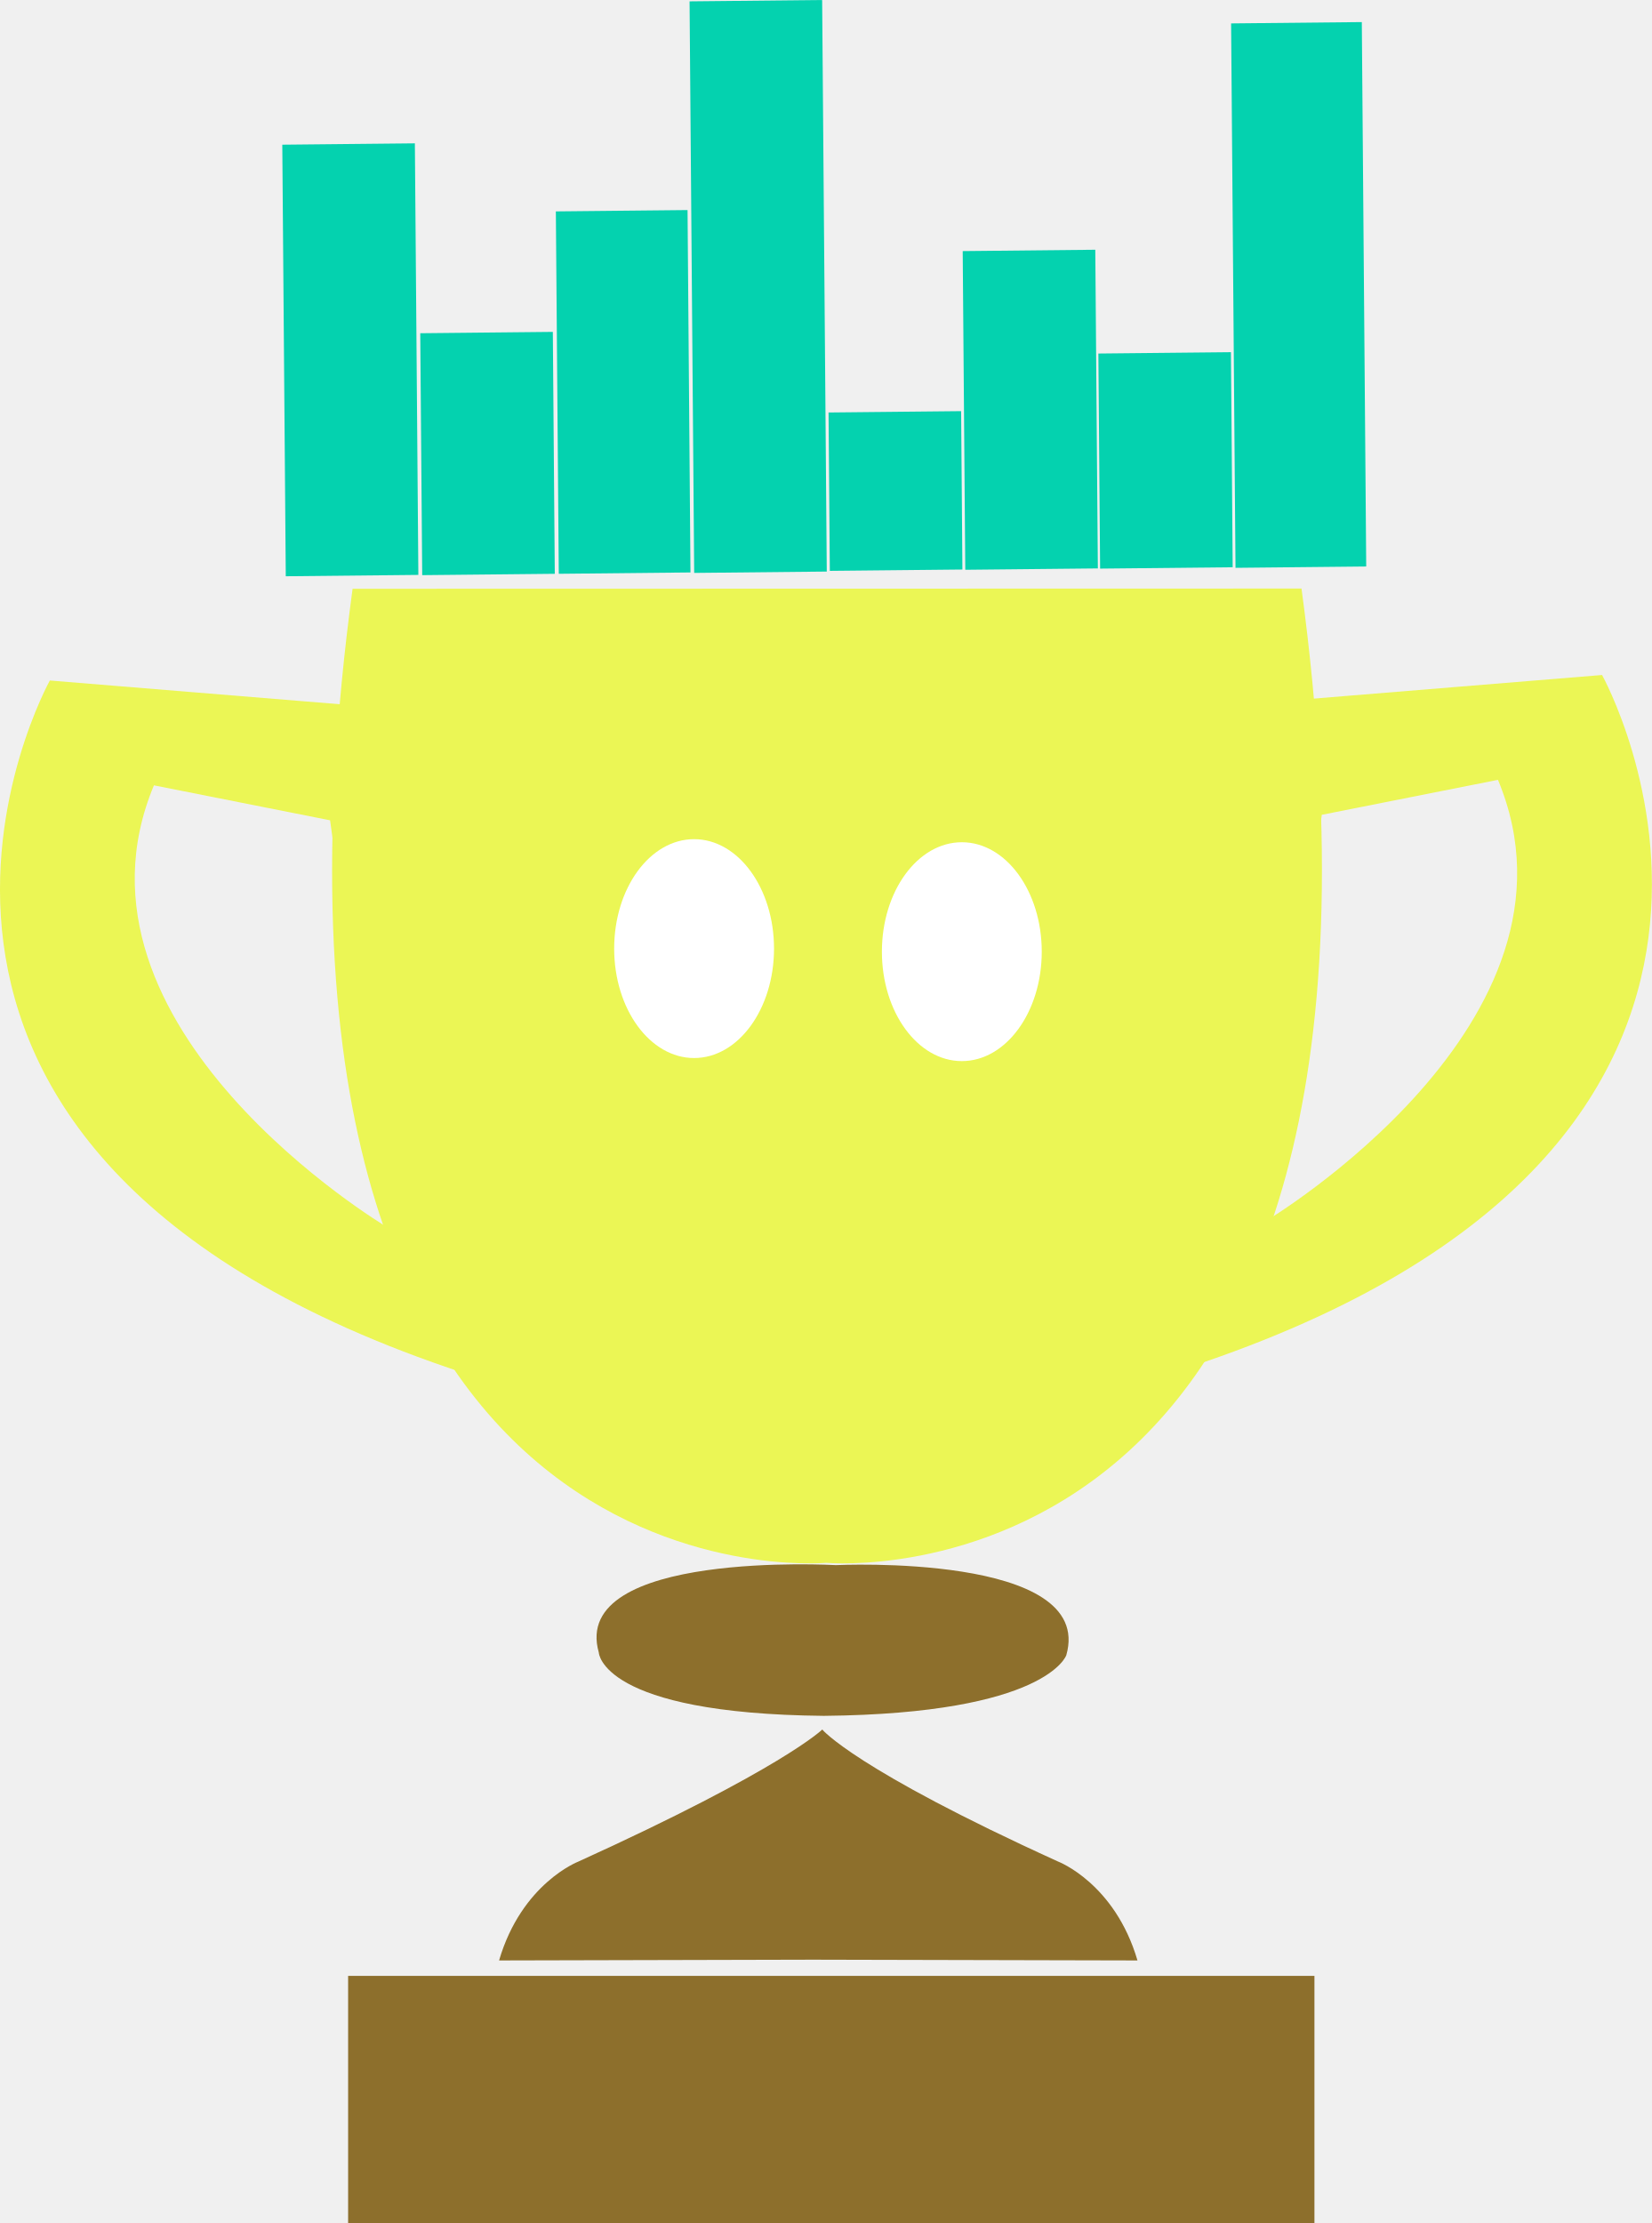
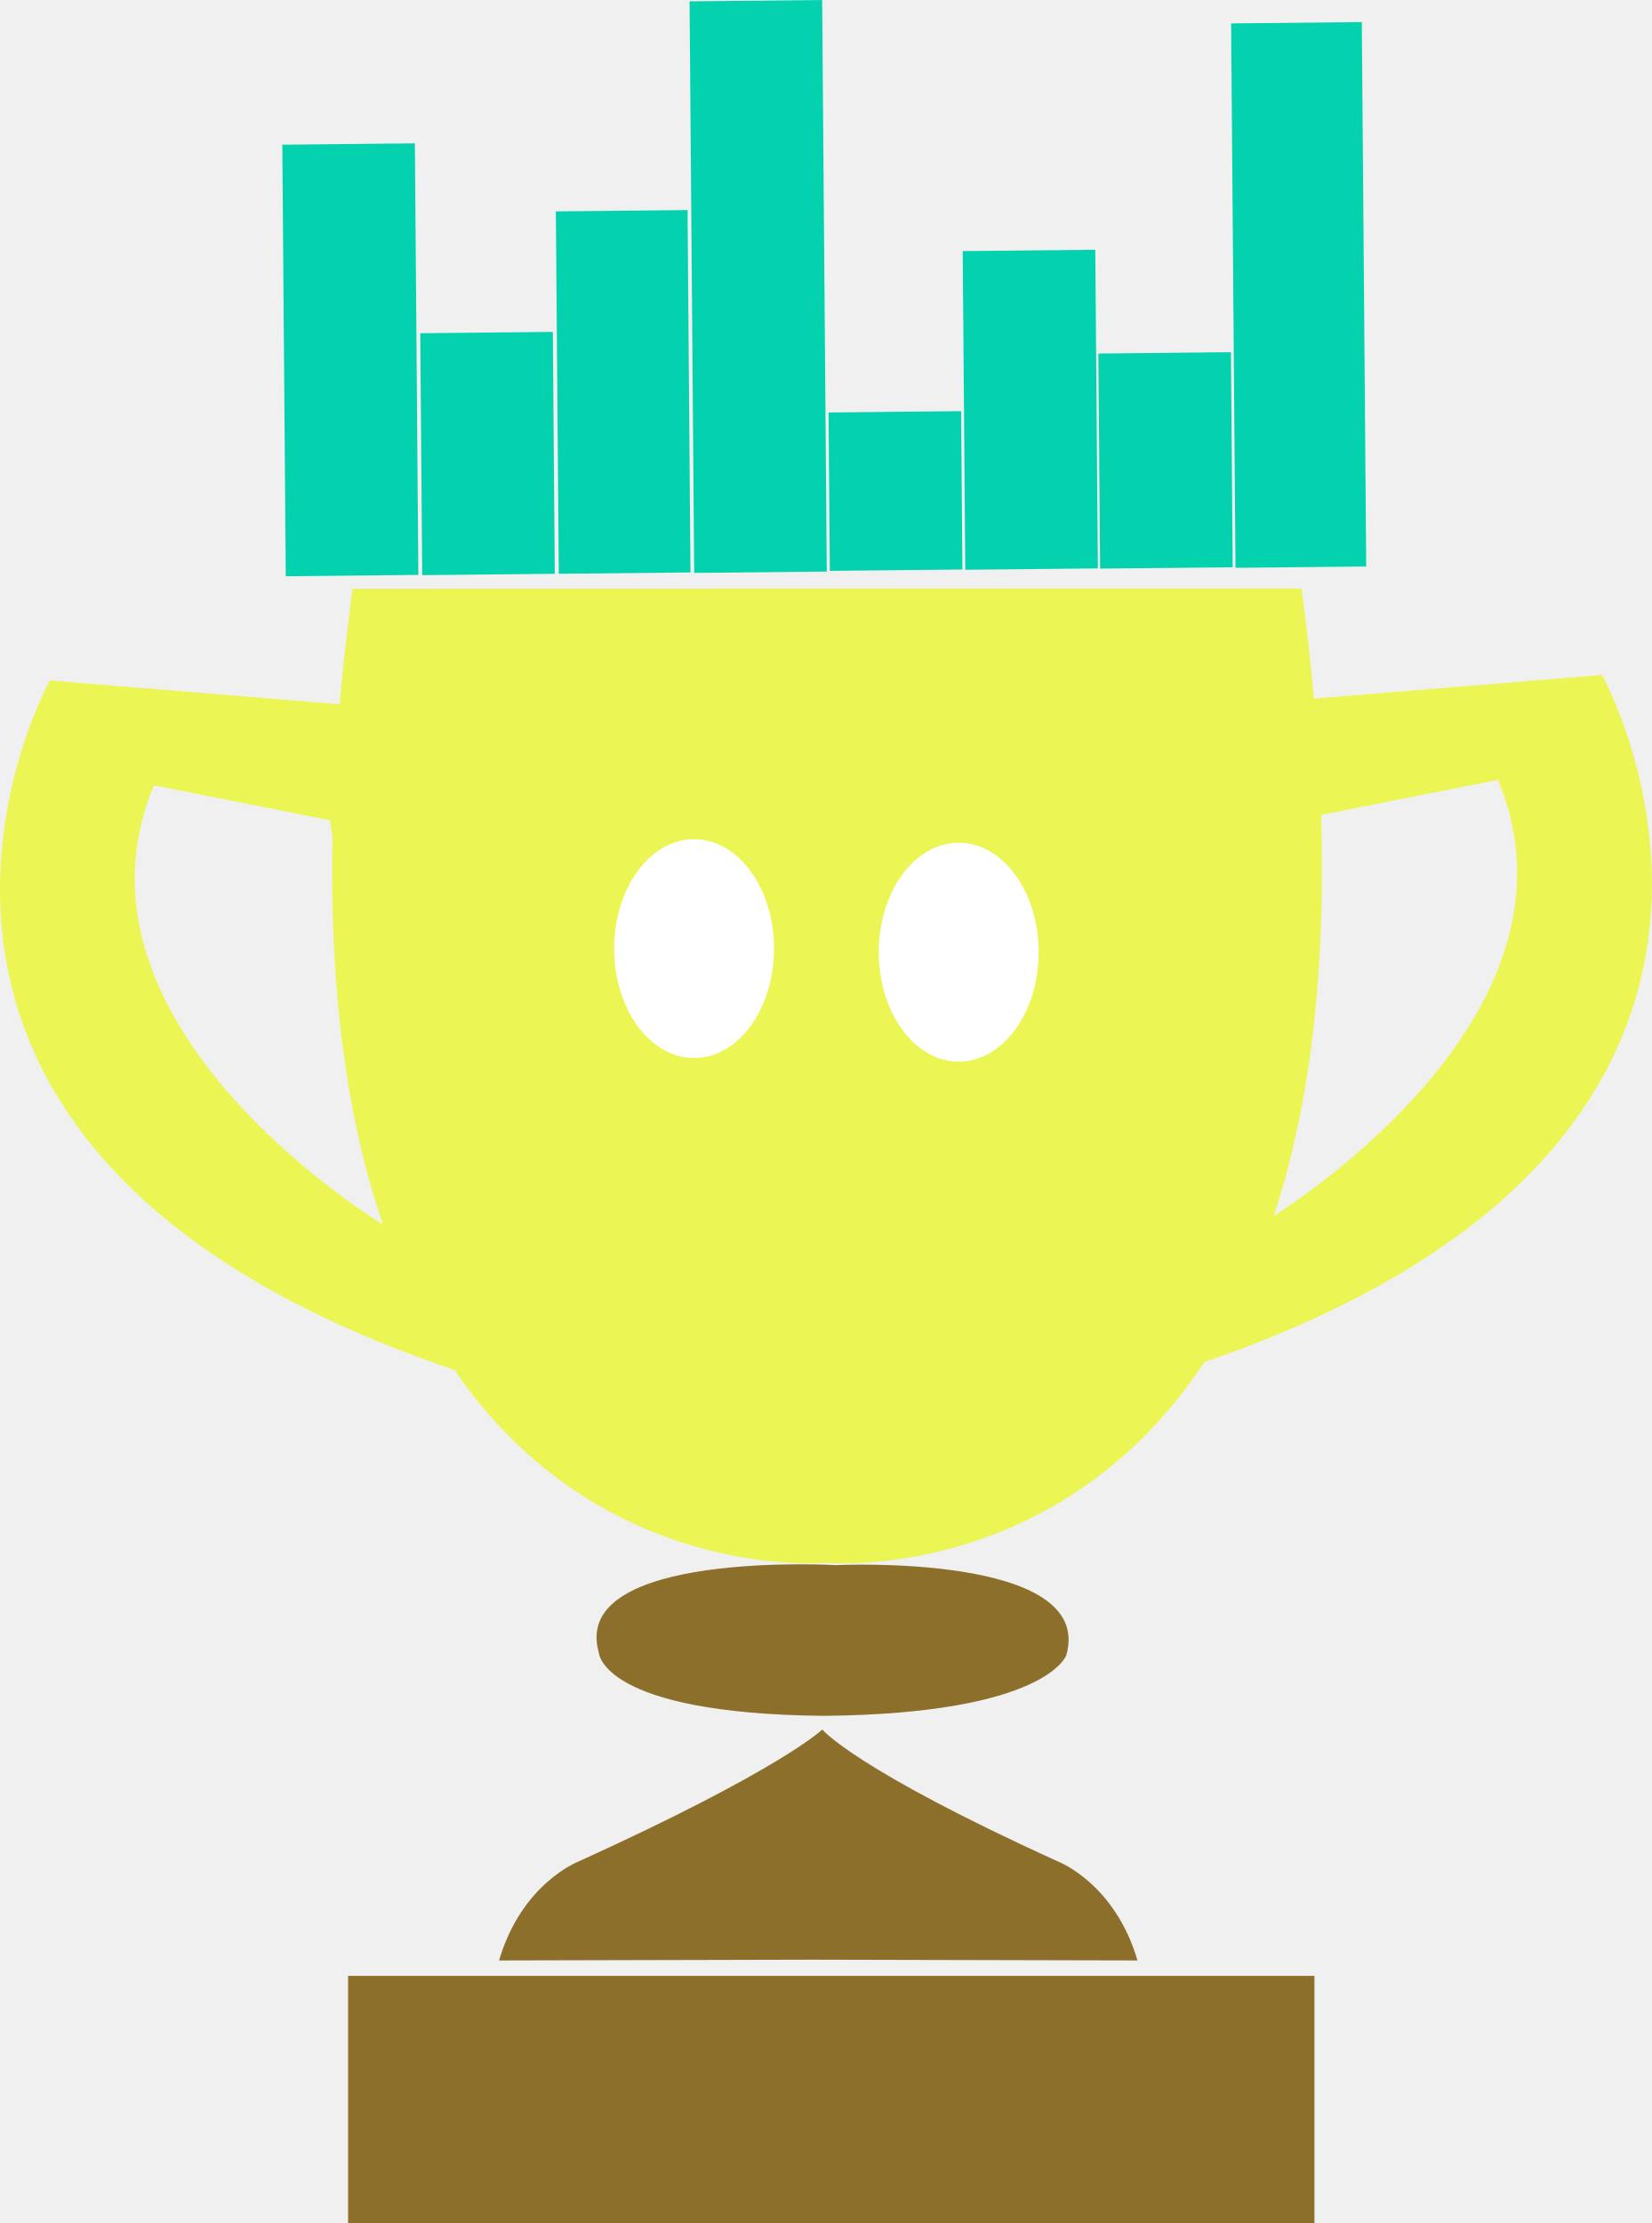
<svg xmlns="http://www.w3.org/2000/svg" width="106.007mm" height="142.646mm" viewBox="0 0 106.007 142.646" version="1.1" id="svg5" xml:space="preserve">
  <defs id="defs2" />
  <g id="layer1" style="fill:none;fill-opacity:1;stroke:#000000;stroke-width:1.8;stroke-dasharray:none;stroke-opacity:1" transform="translate(-54.82044,-45.64492)">
    <g id="g5246" style="fill:#04d2af;fill-opacity:1;stroke:none;stroke-width:1.8;stroke-dasharray:none;stroke-opacity:1" transform="matrix(-1.144047,0.00962032,-0.01038499,-1.061325,229.6299,234.8332)">
      <rect style="fill:#04d2af;fill-opacity:1;stroke:none;stroke-width:0.999;stroke-linecap:round;stroke-linejoin:bevel;stroke-dasharray:none;stroke-opacity:1;paint-order:stroke fill markers" id="rect5090-7-5" width="7.437" height="26.092" x="128.249" y="-170.996" transform="matrix(0.9999982,-0.00191756,0.00158501,-0.9999987,0,0)" />
      <rect style="fill:#04d2af;fill-opacity:1;stroke:none;stroke-width:0.706;stroke-linecap:round;stroke-linejoin:bevel;stroke-dasharray:none;stroke-opacity:1;paint-order:stroke fill markers" id="rect5090-0" width="7.437" height="13.003" x="-90.007" y="-157.868" transform="matrix(-0.9999982,0.00191756,0.00158501,-0.9999987,0,0)" />
      <rect style="display:inline;fill:#04d2af;fill-opacity:1;stroke:none;stroke-width:0.913;stroke-linecap:round;stroke-linejoin:bevel;stroke-dasharray:none;stroke-opacity:1;paint-order:stroke fill markers" id="rect5090-0-1-3" width="7.387" height="21.91" x="112.985" y="-166.795" transform="matrix(0.9999982,-0.00191756,0.00158501,-0.9999987,0,0)" />
      <rect style="fill:#04d2af;fill-opacity:1;stroke:none;stroke-width:0.748;stroke-linecap:round;stroke-linejoin:bevel;stroke-dasharray:none;stroke-opacity:1;paint-order:stroke fill markers" id="rect5090-0-1" width="7.437" height="14.626" x="120.596" y="-159.513" transform="matrix(0.9999982,-0.00191756,0.00158501,-0.9999987,0,0)" />
      <rect style="fill:#04d2af;fill-opacity:1;stroke:none;stroke-width:1.115;stroke-linecap:round;stroke-linejoin:bevel;stroke-dasharray:none;stroke-opacity:1;paint-order:stroke fill markers" id="rect5090-7" width="7.332" height="32.915" x="-82.412" y="-177.744" transform="matrix(-0.9999982,0.00191756,0.00158501,-0.9999987,0,0)" />
      <rect style="fill:#04d2af;fill-opacity:1;stroke:none;stroke-width:1.15;stroke-linecap:round;stroke-linejoin:bevel;stroke-dasharray:none;stroke-opacity:1;paint-order:stroke fill markers" id="rect5090-0-1-3-8" width="7.437" height="34.556" x="105.34" y="-179.411" transform="matrix(0.9999982,-0.00191756,0.00158501,-0.9999987,0,0)" />
      <rect style="fill:#04d2af;fill-opacity:1;stroke:none;stroke-width:0.859;stroke-linecap:round;stroke-linejoin:bevel;stroke-dasharray:none;stroke-opacity:1;paint-order:stroke fill markers" id="rect5090-0-1-3-1" width="7.437" height="19.267" x="90.133" y="-164.145" transform="matrix(0.9999982,-0.00191756,0.00158501,-0.9999987,0,0)" />
      <rect style="fill:#04d2af;fill-opacity:1;stroke:none;stroke-width:0.605;stroke-linecap:round;stroke-linejoin:bevel;stroke-dasharray:none;stroke-opacity:1;paint-order:stroke fill markers" id="rect5090-0-1-3-3" width="7.437" height="9.575" x="97.731" y="-154.47" transform="matrix(0.9999982,-0.00191756,0.00158501,-0.9999987,0,0)" />
    </g>
    <g id="g3664" style="display:inline;stroke:none;stroke-width:2.3;stroke-dasharray:none;stroke-opacity:1" transform="matrix(1.184584,0,0,0.9693261,-13.67805,1.5708)">
      <rect style="opacity:1;fill:#8d6f2c;fill-opacity:1;stroke:none;stroke-width:2.3;stroke-linecap:round;stroke-linejoin:bevel;stroke-dasharray:none;stroke-opacity:1;paint-order:stroke fill markers" id="rect1262" width="52.349" height="16.359" x="76.684" y="176.27" />
      <path style="opacity:1;fill:#8d6f2c;fill-opacity:1;stroke:none;stroke-width:2.3;stroke-linecap:round;stroke-linejoin:bevel;stroke-dasharray:none;stroke-opacity:1;paint-order:stroke fill markers" d="m 115.152,168.704 c 0,0 3.067,1.431 4.294,6.544 l -17.581,-0.05 -17.003,0.05 c 1.227,-5.112 4.294,-6.544 4.294,-6.544 11.042,-6.135 13.214,-8.743 13.214,-8.743 0,0 1.738,2.609 12.781,8.743 z" id="path1208" />
      <path id="path1199" style="opacity:1;fill:#8d6f2c;fill-opacity:1;stroke:none;stroke-width:2.3;stroke-linecap:round;stroke-linejoin:bevel;stroke-dasharray:none;stroke-opacity:1;paint-order:stroke fill markers" d="m 90.264,154.862 c -1.591,-6.796 12.844,-5.784 12.844,-5.784 0,0 14.073,-0.831 12.482,5.965 0,0 -1.048,3.868 -13.133,4.013 -12.085,-0.145 -12.193,-4.193 -12.193,-4.193 z" />
      <path id="path1148" style="opacity:1;fill:#ebf655;fill-opacity:1;stroke:none;stroke-width:2.3;stroke-linecap:round;stroke-linejoin:bevel;stroke-dasharray:none;stroke-opacity:1;paint-order:stroke fill markers" d="m 78.744,126.666 c 0,0 -18.074,-13.158 -12.58,-29.208 l 9.543,2.314 M 76.431,92.108 60.525,90.517 c 0,0 -14.17,31.088 22.412,45.837" />
      <path id="path1148-1" style="fill:#ebf655;fill-opacity:1;stroke:none;stroke-width:2.3;stroke-linecap:round;stroke-linejoin:bevel;stroke-dasharray:none;stroke-opacity:1;paint-order:stroke fill markers" d="m 126.395,126.302 c 0,0 18.074,-13.158 12.58,-29.208 l -9.543,2.314 m -0.723,-7.664 15.906,-1.591 c 0,0 14.17,31.088 -22.412,45.837" />
      <path id="path1020-5" style="opacity:1;fill:#ebf655;fill-opacity:1;stroke:none;stroke-width:2.3;stroke-linecap:round;stroke-linejoin:bevel;stroke-dasharray:none;stroke-opacity:1;paint-order:stroke fill markers" d="m 128.333,84.43 c 7.519,68.249 -25.74,64.497 -25.74,64.497 0,0 -33.187,3.767 -25.668,-64.483 L 128.333,84.43" />
    </g>
    <ellipse style="opacity:1;fill:#ffffff;fill-opacity:1;stroke:none;stroke-width:1.837;stroke-linecap:round;stroke-linejoin:bevel;stroke-dasharray:none;stroke-opacity:1;paint-order:stroke fill markers" id="path7232" cx="99.363" cy="106.515" rx="5.129" ry="7.022" />
-     <ellipse style="fill:#ffffff;fill-opacity:1;stroke:none;stroke-width:1.837;stroke-linecap:round;stroke-linejoin:bevel;stroke-dasharray:none;stroke-opacity:1;paint-order:stroke fill markers" id="path7232-2" cx="116.544" cy="106.712" rx="5.129" ry="7.022" />
+     <ellipse style="fill:#ffffff;fill-opacity:1;stroke:none;stroke-width:1.837;stroke-linecap:round;stroke-linejoin:bevel;stroke-dasharray:none;stroke-opacity:1;paint-order:stroke fill markers" id="path7232-0" cx="116.344" cy="106.744" rx="5.129" ry="7.022" />
  </g>
</svg>
